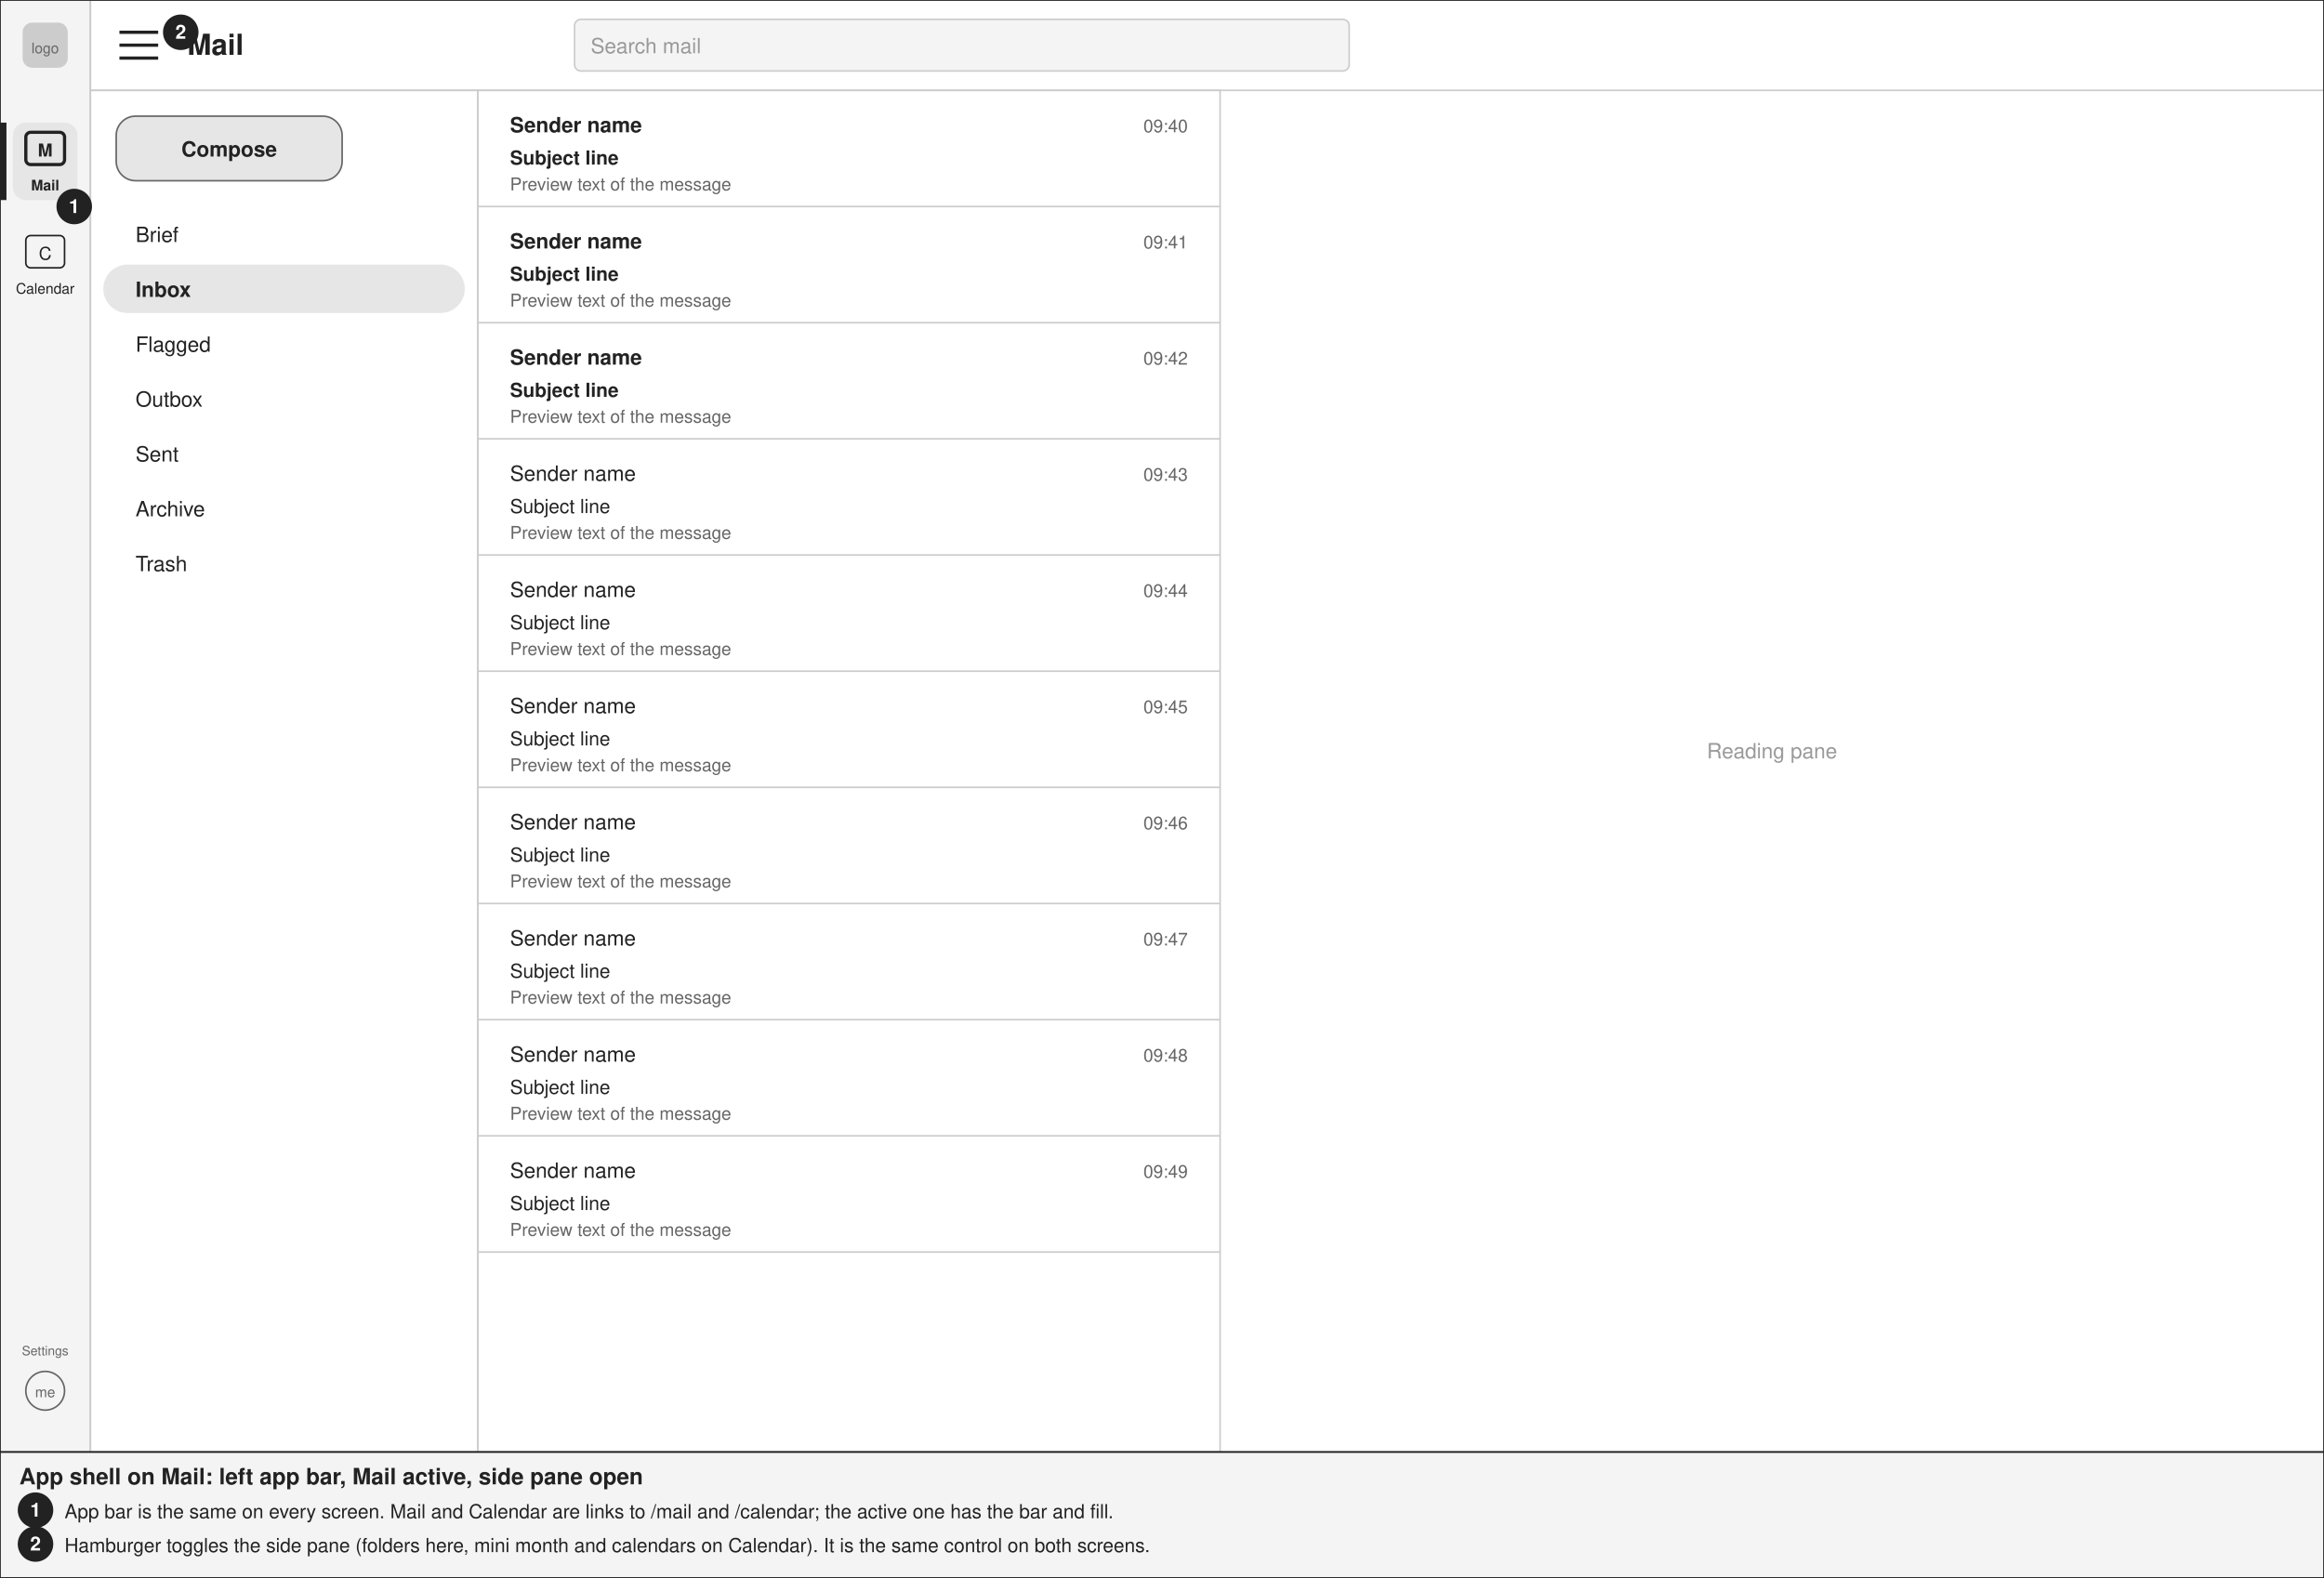
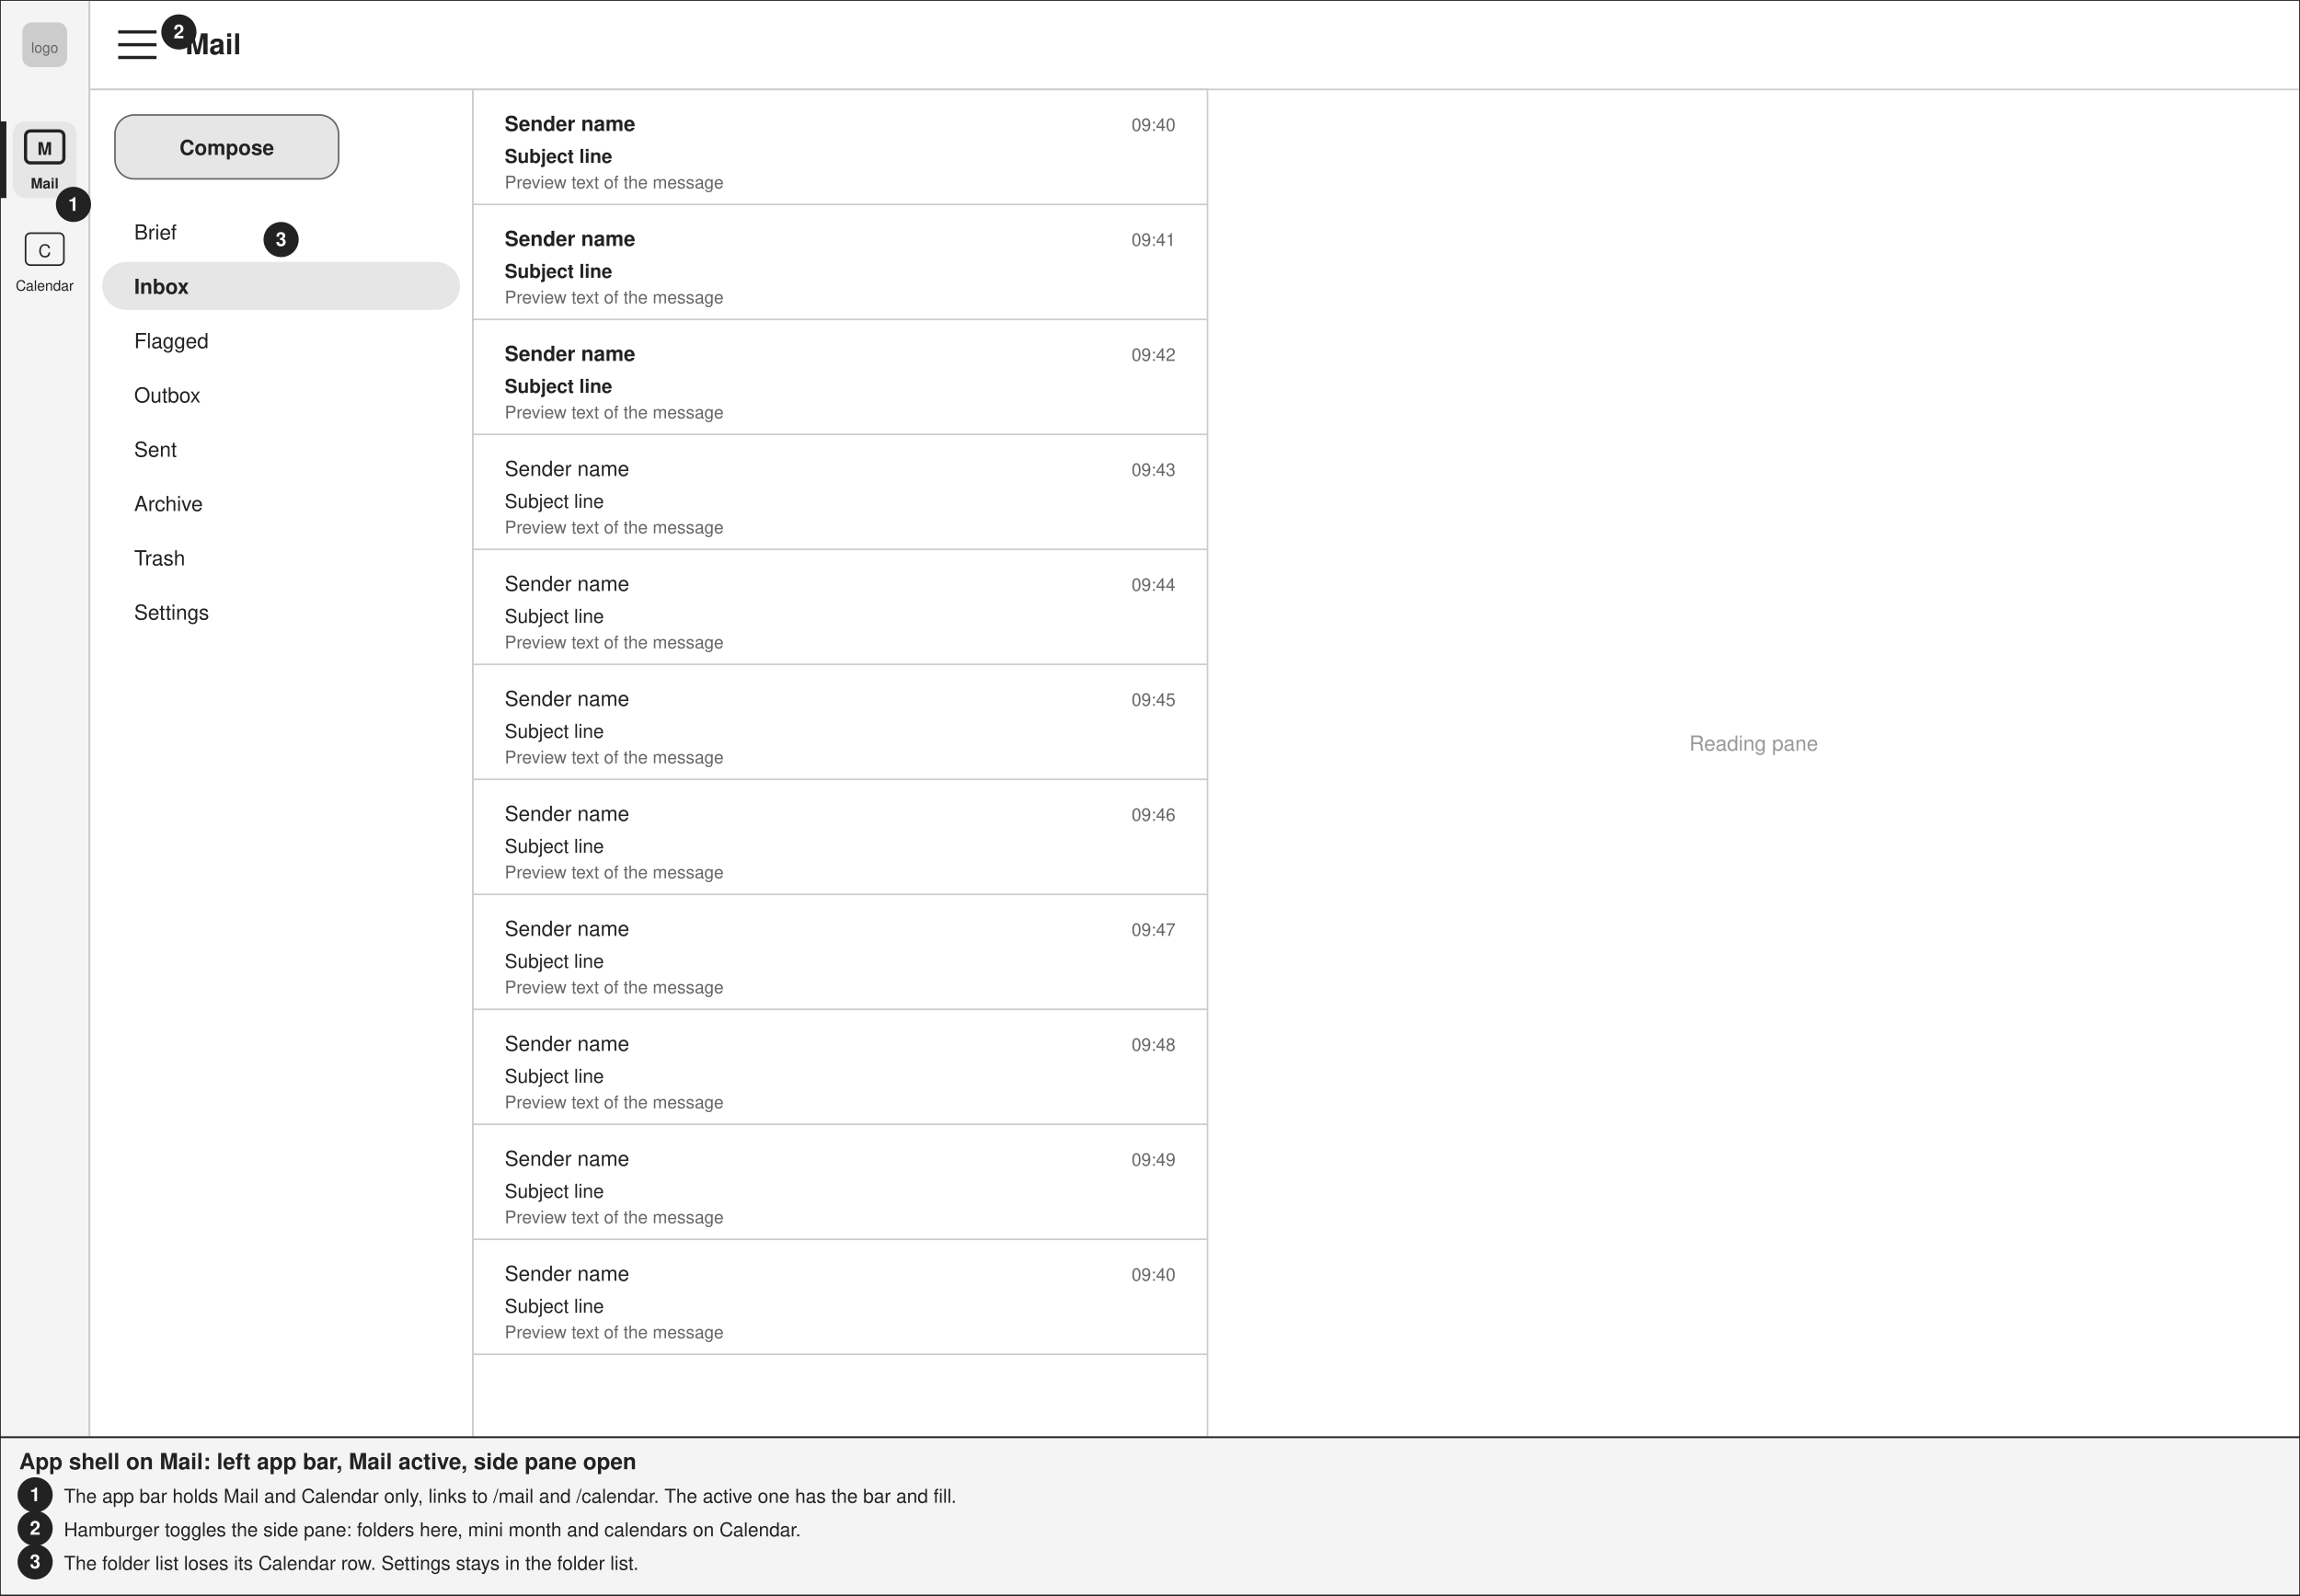
- <svg xmlns="http://www.w3.org/2000/svg" width="1440" height="978" viewBox="0 0 1440 978">
-   <rect width="1440" height="978" fill="#fff" />
+ <svg xmlns="http://www.w3.org/2000/svg" width="1440" height="999" viewBox="0 0 1440 999">
+   <rect width="1440" height="999" fill="#fff" />
  <rect x="0" y="0" width="56" height="900" rx="0" fill="#f4f4f4" stroke="#ccc" stroke-width="1" />
  <rect x="14" y="14" width="28" height="28" rx="6" fill="#ccc" stroke="none" stroke-width="1" />
  <text x="28" y="33" font-family="Helvetica, Arial, sans-serif" font-size="9" fill="#666" text-anchor="middle">logo</text>
  <rect x="0" y="76" width="4" height="48" rx="0" fill="#222" stroke="none" stroke-width="1" />
  <rect x="8" y="76" width="40" height="48" rx="8" fill="#e6e6e6" stroke="none" stroke-width="1" />
  <rect x="16" y="82" width="24" height="20" rx="3" fill="none" stroke="#222" stroke-width="2" />
  <text x="28" y="97" font-family="Helvetica, Arial, sans-serif" font-size="11" fill="#222" font-weight="bold" text-anchor="middle">M</text>
  <text x="28" y="118" font-family="Helvetica, Arial, sans-serif" font-size="9" fill="#222" font-weight="bold" text-anchor="middle">Mail</text>
  <rect x="16" y="146" width="24" height="20" rx="3" fill="none" stroke="#222" stroke-width="1" />
  <text x="28" y="161" font-family="Helvetica, Arial, sans-serif" font-size="11" fill="#222" text-anchor="middle">C</text>
  <text x="28" y="182" font-family="Helvetica, Arial, sans-serif" font-size="9" fill="#222" text-anchor="middle">Calendar</text>
-   <rect x="16" y="850" width="24" height="24" rx="12" fill="none" stroke="#666" stroke-width="1" />
-   <text x="28" y="866" font-family="Helvetica, Arial, sans-serif" font-size="9" fill="#666" text-anchor="middle">me</text>
-   <text x="28" y="840" font-family="Helvetica, Arial, sans-serif" font-size="8" fill="#666" text-anchor="middle">Settings</text>
  <rect x="56" y="0" width="1384" height="56" rx="0" fill="none" stroke="#ccc" stroke-width="1" />
  <line x1="74" y1="20" x2="98" y2="20" stroke="#222" stroke-width="2" />
  <line x1="74" y1="28" x2="98" y2="28" stroke="#222" stroke-width="2" />
  <line x1="74" y1="36" x2="98" y2="36" stroke="#222" stroke-width="2" />
  <text x="116" y="34" font-family="Helvetica, Arial, sans-serif" font-size="18" fill="#222" font-weight="bold">Mail</text>
-   <rect x="356" y="12" width="480" height="32" rx="4" fill="#f4f4f4" stroke="#ccc" stroke-width="1" />
-   <text x="366" y="33" font-family="Helvetica, Arial, sans-serif" font-size="13" fill="#999">Search mail</text>
  <rect x="56" y="56" width="240" height="844" rx="0" fill="none" stroke="#ccc" stroke-width="1" />
  <rect x="72" y="72" width="140" height="40" rx="12" fill="#e6e6e6" stroke="#666" stroke-width="1" />
  <text x="142" y="97" font-family="Helvetica, Arial, sans-serif" font-size="13" fill="#222" font-weight="bold" text-anchor="middle">Compose</text>
  <text x="84" y="150" font-family="Helvetica, Arial, sans-serif" font-size="13" fill="#222">Brief</text>
  <rect x="64" y="164" width="224" height="30" rx="15" fill="#e6e6e6" stroke="none" stroke-width="1" />
  <text x="84" y="184" font-family="Helvetica, Arial, sans-serif" font-size="13" fill="#222" font-weight="bold">Inbox</text>
  <text x="84" y="218" font-family="Helvetica, Arial, sans-serif" font-size="13" fill="#222">Flagged</text>
  <text x="84" y="252" font-family="Helvetica, Arial, sans-serif" font-size="13" fill="#222">Outbox</text>
  <text x="84" y="286" font-family="Helvetica, Arial, sans-serif" font-size="13" fill="#222">Sent</text>
  <text x="84" y="320" font-family="Helvetica, Arial, sans-serif" font-size="13" fill="#222">Archive</text>
  <text x="84" y="354" font-family="Helvetica, Arial, sans-serif" font-size="13" fill="#222">Trash</text>
+   <text x="84" y="388" font-family="Helvetica, Arial, sans-serif" font-size="13" fill="#222">Settings</text>
  <rect x="296" y="56" width="460" height="844" rx="0" fill="none" stroke="#ccc" stroke-width="1" />
  <line x1="296" y1="128" x2="756" y2="128" stroke="#ccc" stroke-width="1" />
  <text x="316" y="82" font-family="Helvetica, Arial, sans-serif" font-size="13" fill="#222" font-weight="bold">Sender name</text>
  <text x="736" y="82" font-family="Helvetica, Arial, sans-serif" font-size="11" fill="#666" text-anchor="end">09:40</text>
  <text x="316" y="102" font-family="Helvetica, Arial, sans-serif" font-size="12" fill="#222" font-weight="bold">Subject line</text>
  <text x="316" y="118" font-family="Helvetica, Arial, sans-serif" font-size="11" fill="#666">Preview text of the message</text>
  <line x1="296" y1="200" x2="756" y2="200" stroke="#ccc" stroke-width="1" />
  <text x="316" y="154" font-family="Helvetica, Arial, sans-serif" font-size="13" fill="#222" font-weight="bold">Sender name</text>
  <text x="736" y="154" font-family="Helvetica, Arial, sans-serif" font-size="11" fill="#666" text-anchor="end">09:41</text>
  <text x="316" y="174" font-family="Helvetica, Arial, sans-serif" font-size="12" fill="#222" font-weight="bold">Subject line</text>
  <text x="316" y="190" font-family="Helvetica, Arial, sans-serif" font-size="11" fill="#666">Preview text of the message</text>
  <line x1="296" y1="272" x2="756" y2="272" stroke="#ccc" stroke-width="1" />
  <text x="316" y="226" font-family="Helvetica, Arial, sans-serif" font-size="13" fill="#222" font-weight="bold">Sender name</text>
  <text x="736" y="226" font-family="Helvetica, Arial, sans-serif" font-size="11" fill="#666" text-anchor="end">09:42</text>
  <text x="316" y="246" font-family="Helvetica, Arial, sans-serif" font-size="12" fill="#222" font-weight="bold">Subject line</text>
  <text x="316" y="262" font-family="Helvetica, Arial, sans-serif" font-size="11" fill="#666">Preview text of the message</text>
  <line x1="296" y1="344" x2="756" y2="344" stroke="#ccc" stroke-width="1" />
  <text x="316" y="298" font-family="Helvetica, Arial, sans-serif" font-size="13" fill="#222">Sender name</text>
  <text x="736" y="298" font-family="Helvetica, Arial, sans-serif" font-size="11" fill="#666" text-anchor="end">09:43</text>
  <text x="316" y="318" font-family="Helvetica, Arial, sans-serif" font-size="12" fill="#222">Subject line</text>
  <text x="316" y="334" font-family="Helvetica, Arial, sans-serif" font-size="11" fill="#666">Preview text of the message</text>
  <line x1="296" y1="416" x2="756" y2="416" stroke="#ccc" stroke-width="1" />
  <text x="316" y="370" font-family="Helvetica, Arial, sans-serif" font-size="13" fill="#222">Sender name</text>
  <text x="736" y="370" font-family="Helvetica, Arial, sans-serif" font-size="11" fill="#666" text-anchor="end">09:44</text>
  <text x="316" y="390" font-family="Helvetica, Arial, sans-serif" font-size="12" fill="#222">Subject line</text>
  <text x="316" y="406" font-family="Helvetica, Arial, sans-serif" font-size="11" fill="#666">Preview text of the message</text>
  <line x1="296" y1="488" x2="756" y2="488" stroke="#ccc" stroke-width="1" />
  <text x="316" y="442" font-family="Helvetica, Arial, sans-serif" font-size="13" fill="#222">Sender name</text>
  <text x="736" y="442" font-family="Helvetica, Arial, sans-serif" font-size="11" fill="#666" text-anchor="end">09:45</text>
  <text x="316" y="462" font-family="Helvetica, Arial, sans-serif" font-size="12" fill="#222">Subject line</text>
  <text x="316" y="478" font-family="Helvetica, Arial, sans-serif" font-size="11" fill="#666">Preview text of the message</text>
  <line x1="296" y1="560" x2="756" y2="560" stroke="#ccc" stroke-width="1" />
  <text x="316" y="514" font-family="Helvetica, Arial, sans-serif" font-size="13" fill="#222">Sender name</text>
  <text x="736" y="514" font-family="Helvetica, Arial, sans-serif" font-size="11" fill="#666" text-anchor="end">09:46</text>
  <text x="316" y="534" font-family="Helvetica, Arial, sans-serif" font-size="12" fill="#222">Subject line</text>
  <text x="316" y="550" font-family="Helvetica, Arial, sans-serif" font-size="11" fill="#666">Preview text of the message</text>
  <line x1="296" y1="632" x2="756" y2="632" stroke="#ccc" stroke-width="1" />
  <text x="316" y="586" font-family="Helvetica, Arial, sans-serif" font-size="13" fill="#222">Sender name</text>
  <text x="736" y="586" font-family="Helvetica, Arial, sans-serif" font-size="11" fill="#666" text-anchor="end">09:47</text>
  <text x="316" y="606" font-family="Helvetica, Arial, sans-serif" font-size="12" fill="#222">Subject line</text>
  <text x="316" y="622" font-family="Helvetica, Arial, sans-serif" font-size="11" fill="#666">Preview text of the message</text>
  <line x1="296" y1="704" x2="756" y2="704" stroke="#ccc" stroke-width="1" />
  <text x="316" y="658" font-family="Helvetica, Arial, sans-serif" font-size="13" fill="#222">Sender name</text>
  <text x="736" y="658" font-family="Helvetica, Arial, sans-serif" font-size="11" fill="#666" text-anchor="end">09:48</text>
  <text x="316" y="678" font-family="Helvetica, Arial, sans-serif" font-size="12" fill="#222">Subject line</text>
  <text x="316" y="694" font-family="Helvetica, Arial, sans-serif" font-size="11" fill="#666">Preview text of the message</text>
  <line x1="296" y1="776" x2="756" y2="776" stroke="#ccc" stroke-width="1" />
  <text x="316" y="730" font-family="Helvetica, Arial, sans-serif" font-size="13" fill="#222">Sender name</text>
  <text x="736" y="730" font-family="Helvetica, Arial, sans-serif" font-size="11" fill="#666" text-anchor="end">09:49</text>
  <text x="316" y="750" font-family="Helvetica, Arial, sans-serif" font-size="12" fill="#222">Subject line</text>
  <text x="316" y="766" font-family="Helvetica, Arial, sans-serif" font-size="11" fill="#666">Preview text of the message</text>
+   <line x1="296" y1="848" x2="756" y2="848" stroke="#ccc" stroke-width="1" />
+   <text x="316" y="802" font-family="Helvetica, Arial, sans-serif" font-size="13" fill="#222">Sender name</text>
+   <text x="736" y="802" font-family="Helvetica, Arial, sans-serif" font-size="11" fill="#666" text-anchor="end">09:40</text>
+   <text x="316" y="822" font-family="Helvetica, Arial, sans-serif" font-size="12" fill="#222">Subject line</text>
+   <text x="316" y="838" font-family="Helvetica, Arial, sans-serif" font-size="11" fill="#666">Preview text of the message</text>
  <text x="1098" y="470" font-family="Helvetica, Arial, sans-serif" font-size="13" fill="#999" text-anchor="middle">Reading pane</text>
  <circle cx="46" cy="128" r="11" fill="#222" stroke="none" stroke-width="1" />
  <text x="46" y="132" font-family="Helvetica, Arial, sans-serif" font-size="12" fill="#fff" font-weight="bold" text-anchor="middle">1</text>
  <circle cx="112" cy="20" r="11" fill="#222" stroke="none" stroke-width="1" />
  <text x="112" y="24" font-family="Helvetica, Arial, sans-serif" font-size="12" fill="#fff" font-weight="bold" text-anchor="middle">2</text>
+   <circle cx="176" cy="150" r="11" fill="#222" stroke="none" stroke-width="1" />
+   <text x="176" y="154" font-family="Helvetica, Arial, sans-serif" font-size="12" fill="#fff" font-weight="bold" text-anchor="middle">3</text>
  <rect x="0" y="0" width="1440" height="900" rx="0" fill="none" stroke="#222" stroke-width="1" />
-   <rect x="0" y="900" width="1440" height="78" rx="0" fill="#f4f4f4" stroke="#222" stroke-width="1" />
+   <rect x="0" y="900" width="1440" height="99" rx="0" fill="#f4f4f4" stroke="#222" stroke-width="1" />
  <text x="12" y="920" font-family="Helvetica, Arial, sans-serif" font-size="14" fill="#222" font-weight="bold">App shell on Mail: left app bar, Mail active, side pane open</text>
  <circle cx="22" cy="936" r="11" fill="#222" stroke="none" stroke-width="1" />
  <text x="22" y="940" font-family="Helvetica, Arial, sans-serif" font-size="12" fill="#fff" font-weight="bold" text-anchor="middle">1</text>
-   <text x="40" y="941" font-family="Helvetica, Arial, sans-serif" font-size="12" fill="#222">App bar is the same on every screen. Mail and Calendar are links to /mail and /calendar; the active one has the bar and fill.</text>
+   <text x="40" y="941" font-family="Helvetica, Arial, sans-serif" font-size="12" fill="#222">The app bar holds Mail and Calendar only, links to /mail and /calendar. The active one has the bar and fill.</text>
  <circle cx="22" cy="957" r="11" fill="#222" stroke="none" stroke-width="1" />
  <text x="22" y="961" font-family="Helvetica, Arial, sans-serif" font-size="12" fill="#fff" font-weight="bold" text-anchor="middle">2</text>
-   <text x="40" y="962" font-family="Helvetica, Arial, sans-serif" font-size="12" fill="#222">Hamburger toggles the side pane (folders here, mini month and calendars on Calendar). It is the same control on both screens.</text>
+   <text x="40" y="962" font-family="Helvetica, Arial, sans-serif" font-size="12" fill="#222">Hamburger toggles the side pane: folders here, mini month and calendars on Calendar.</text>
+   <circle cx="22" cy="978" r="11" fill="#222" stroke="none" stroke-width="1" />
+   <text x="22" y="982" font-family="Helvetica, Arial, sans-serif" font-size="12" fill="#fff" font-weight="bold" text-anchor="middle">3</text>
+   <text x="40" y="983" font-family="Helvetica, Arial, sans-serif" font-size="12" fill="#222">The folder list loses its Calendar row. Settings stays in the folder list.</text>
</svg>
